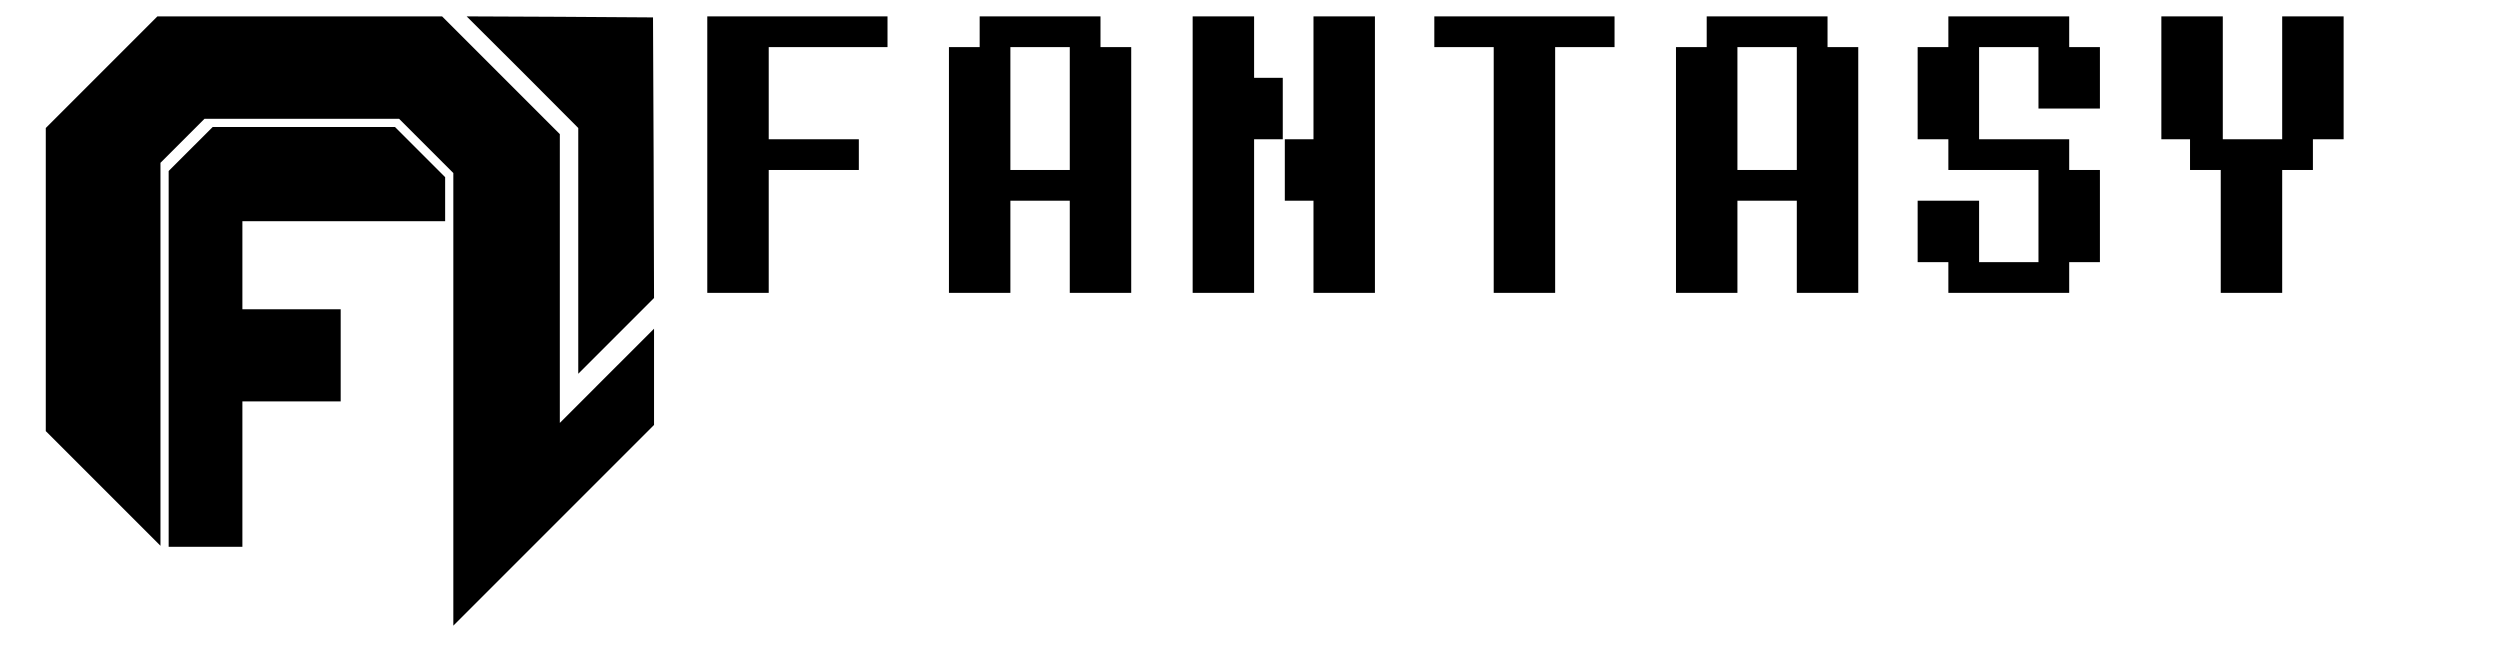
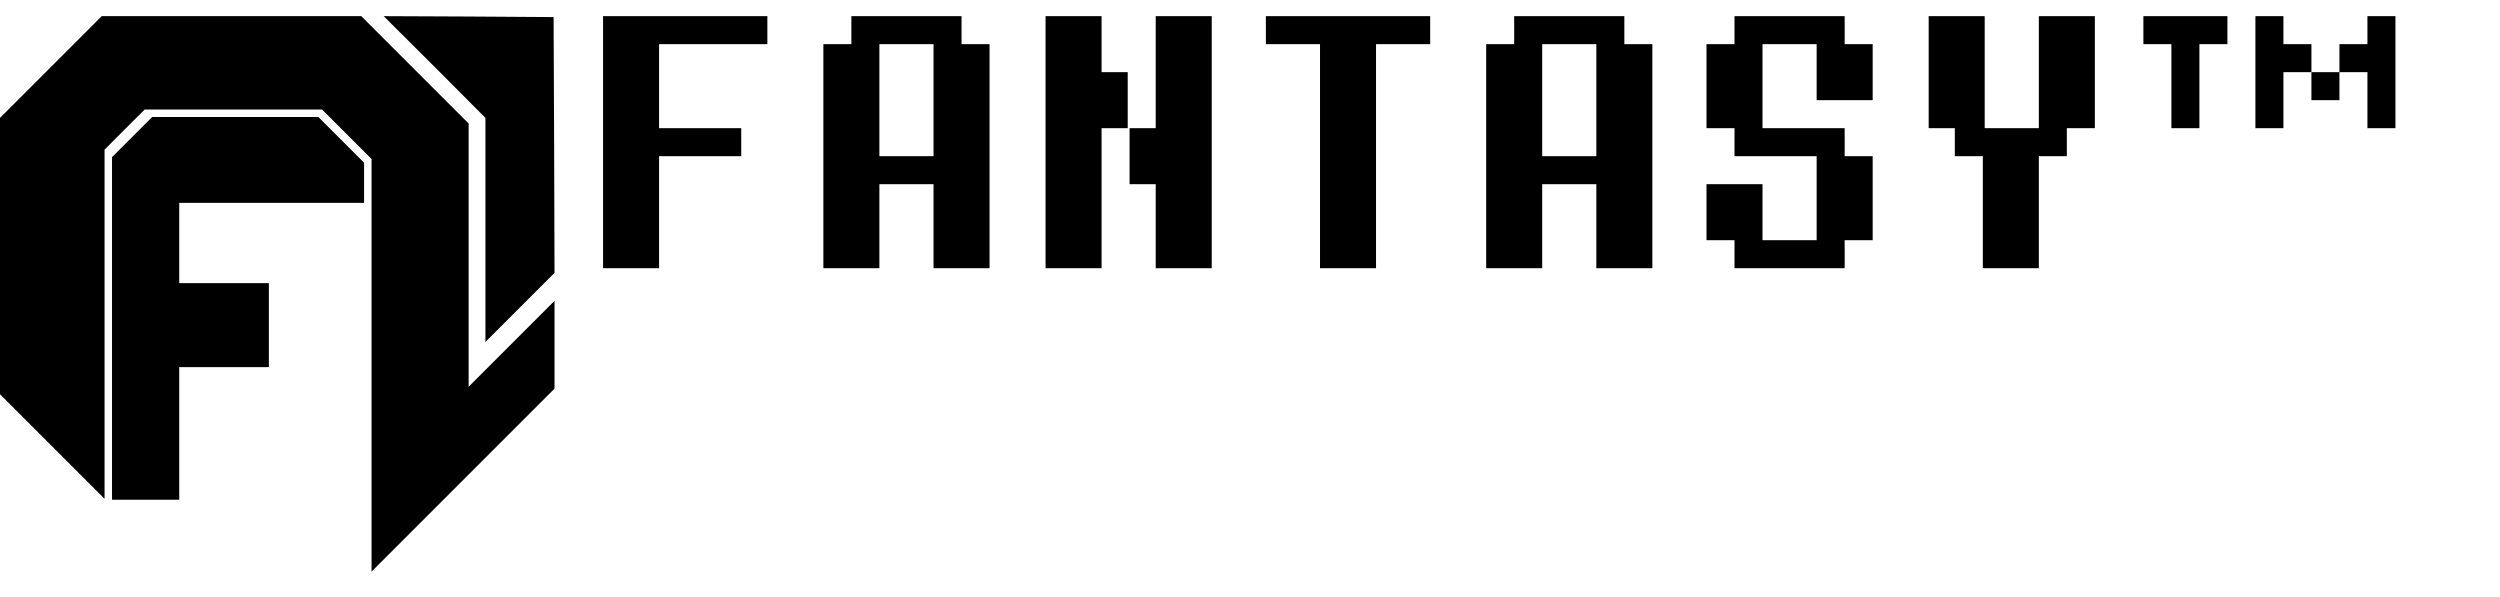
- <svg xmlns="http://www.w3.org/2000/svg" version="1.0" width="119pt" height="31pt" viewBox="0 0 1194 318" preserveAspectRatio="xMidYMid meet">
-   <g transform="matrix(.1 0 0 -.1 0 318)" fill="#000000" stroke="none">
-     <path d="M362 2827 90 2555V1075l280 -280 280 -280v1870l108 108 107 107h950l132 -132 133 -133V125l490 490 490 490v470l-230 -230 -230 -230v1410l-288 288 -287 287H635z" />
-     <path d="m2418 2828 272 -273V1355l185 185 185 185 -2 685 -3 685 -455 3 -455 2z" />
-     <path d="M3320 2425v-675h300v600h440v150h-440v450h580v150h-880z" />
-     <path d="M4650 3025v-75h-150V1750h300v450h290v-450h300v1200h-150v150h-590zm440 -375v-300h-290v600h290z" />
-     <path d="M5690 2425v-675h300v750h140v300h-140v300h-300z" />
-     <path d="M6280 2800v-300h-140v-300h140v-450h300v1350h-300z" />
-     <path d="M6870 3025v-75h290V1750h300v1200h290v150h-880z" />
-     <path d="M8200 3025v-75h-150V1750h300v450h290v-450h300v1200h-150v150h-590zm440 -375v-300h-290v600h290z" />
-     <path d="M9380 3025v-75h-150v-450h150v-150h440v-450h-290v300h-300v-300h150v-150h590v150h150v450h-150v150h-440v450h290v-300h300v300h-150v150h-590z" />
-     <path d="M10420 2800v-300h140v-150h150v-600h300v600h150v150h150v600h-300v-600h-290v600h-300z" />
-     <path d="m797 2452 -107 -107V510h360v710h480v450h-480v430h990v215l-123 123 -122 122H905z" />
+ <svg xmlns="http://www.w3.org/2000/svg" version="1.0" width="130pt" height="31pt" viewBox="0 0 1339 318" preserveAspectRatio="xMidYMid meet">
+   <g transform="translate(0,318) scale(0.1,-0.1)" fill="#000000" stroke="none">
+     <path d="M272 2827 l-272 -272 0 -740 0 -740 280 -280 280 -280 0 935 0 935 108 108 107 107 475 0 475 0 132 -132 133 -133 0 -1105 0 -1105 490 490 490 490 0 235 0 235 -230 -230 -230 -230 0 705 0 705 -288 288 -287 287 -695 0 -695 0 -273 -273z" />
+     <path d="M2328 2828 l272 -273 0 -600 0 -600 185 185 185 185 -2 685 -3 685 -455 3 -455 2 273 -272z" />
+     <path d="M3230 2425 l0 -675 150 0 150 0 0 300 0 300 220 0 220 0 0 75 0 75 -220 0 -220 0 0 225 0 225 290 0 290 0 0 75 0 75 -440 0 -440 0 0 -675z" />
+     <path d="M4560 3025 l0 -75 -75 0 -75 0 0 -600 0 -600 150 0 150 0 0 225 0 225 145 0 145 0 0 -225 0 -225 150 0 150 0 0 600 0 600 -75 0 -75 0 0 75 0 75 -295 0 -295 0 0 -75z m440 -375 l0 -300 -145 0 -145 0 0 300 0 300 145 0 145 0 0 -300z" />
+     <path d="M5600 2425 l0 -675 150 0 150 0 0 375 0 375 70 0 70 0 0 150 0 150 -70 0 -70 0 0 150 0 150 -150 0 -150 0 0 -675z" />
+     <path d="M6190 2800 l0 -300 -70 0 -70 0 0 -150 0 -150 70 0 70 0 0 -225 0 -225 150 0 150 0 0 675 0 675 -150 0 -150 0 0 -300z" />
+     <path d="M6780 3025 l0 -75 145 0 145 0 0 -600 0 -600 150 0 150 0 0 600 0 600 145 0 145 0 0 75 0 75 -440 0 -440 0 0 -75z" />
+     <path d="M8110 3025 l0 -75 -75 0 -75 0 0 -600 0 -600 150 0 150 0 0 225 0 225 145 0 145 0 0 -225 0 -225 150 0 150 0 0 600 0 600 -75 0 -75 0 0 75 0 75 -295 0 -295 0 0 -75z m440 -375 l0 -300 -145 0 -145 0 0 300 0 300 145 0 145 0 0 -300z" />
+     <path d="M9290 3025 l0 -75 -75 0 -75 0 0 -225 0 -225 75 0 75 0 0 -75 0 -75 220 0 220 0 0 -225 0 -225 -145 0 -145 0 0 150 0 150 -150 0 -150 0 0 -150 0 -150 75 0 75 0 0 -75 0 -75 295 0 295 0 0 75 0 75 75 0 75 0 0 225 0 225 -75 0 -75 0 0 75 0 75 -220 0 -220 0 0 225 0 225 145 0 145 0 0 -150 0 -150 150 0 150 0 0 150 0 150 -75 0 -75 0 0 75 0 75 -295 0 -295 0 0 -75z" />
+     <path d="M10330 2800 l0 -300 70 0 70 0 0 -75 0 -75 75 0 75 0 0 -300 0 -300 150 0 150 0 0 300 0 300 75 0 75 0 0 75 0 75 75 0 75 0 0 300 0 300 -150 0 -150 0 0 -300 0 -300 -145 0 -145 0 0 300 0 300 -150 0 -150 0 0 -300z" />
+     <path d="M11480 3025 l0 -75 75 0 75 0 0 -225 0 -225 75 0 75 0 0 225 0 225 75 0 75 0 0 75 0 75 -225 0 -225 0 0 -75z" />
+     <path d="M12080 2800 l0 -300 75 0 75 0 0 150 0 150 75 0 75 0 0 -75 0 -75 75 0 75 0 0 75 0 75 75 0 75 0 0 -150 0 -150 75 0 75 0 0 300 0 300 -75 0 -75 0 0 -75 0 -75 -75 0 -75 0 0 -75 0 -75 -75 0 -75 0 0 75 0 75 -75 0 -75 0 0 75 0 75 -75 0 -75 0 0 -300z" />
+     <path d="M707 2452 l-107 -107 0 -918 0 -917 180 0 180 0 0 355 0 355 240 0 240 0 0 225 0 225 -240 0 -240 0 0 215 0 215 495 0 495 0 0 108 0 107 -123 123 -122 122 -445 0 -445 0 -108 -108z" />
  </g>
</svg>
